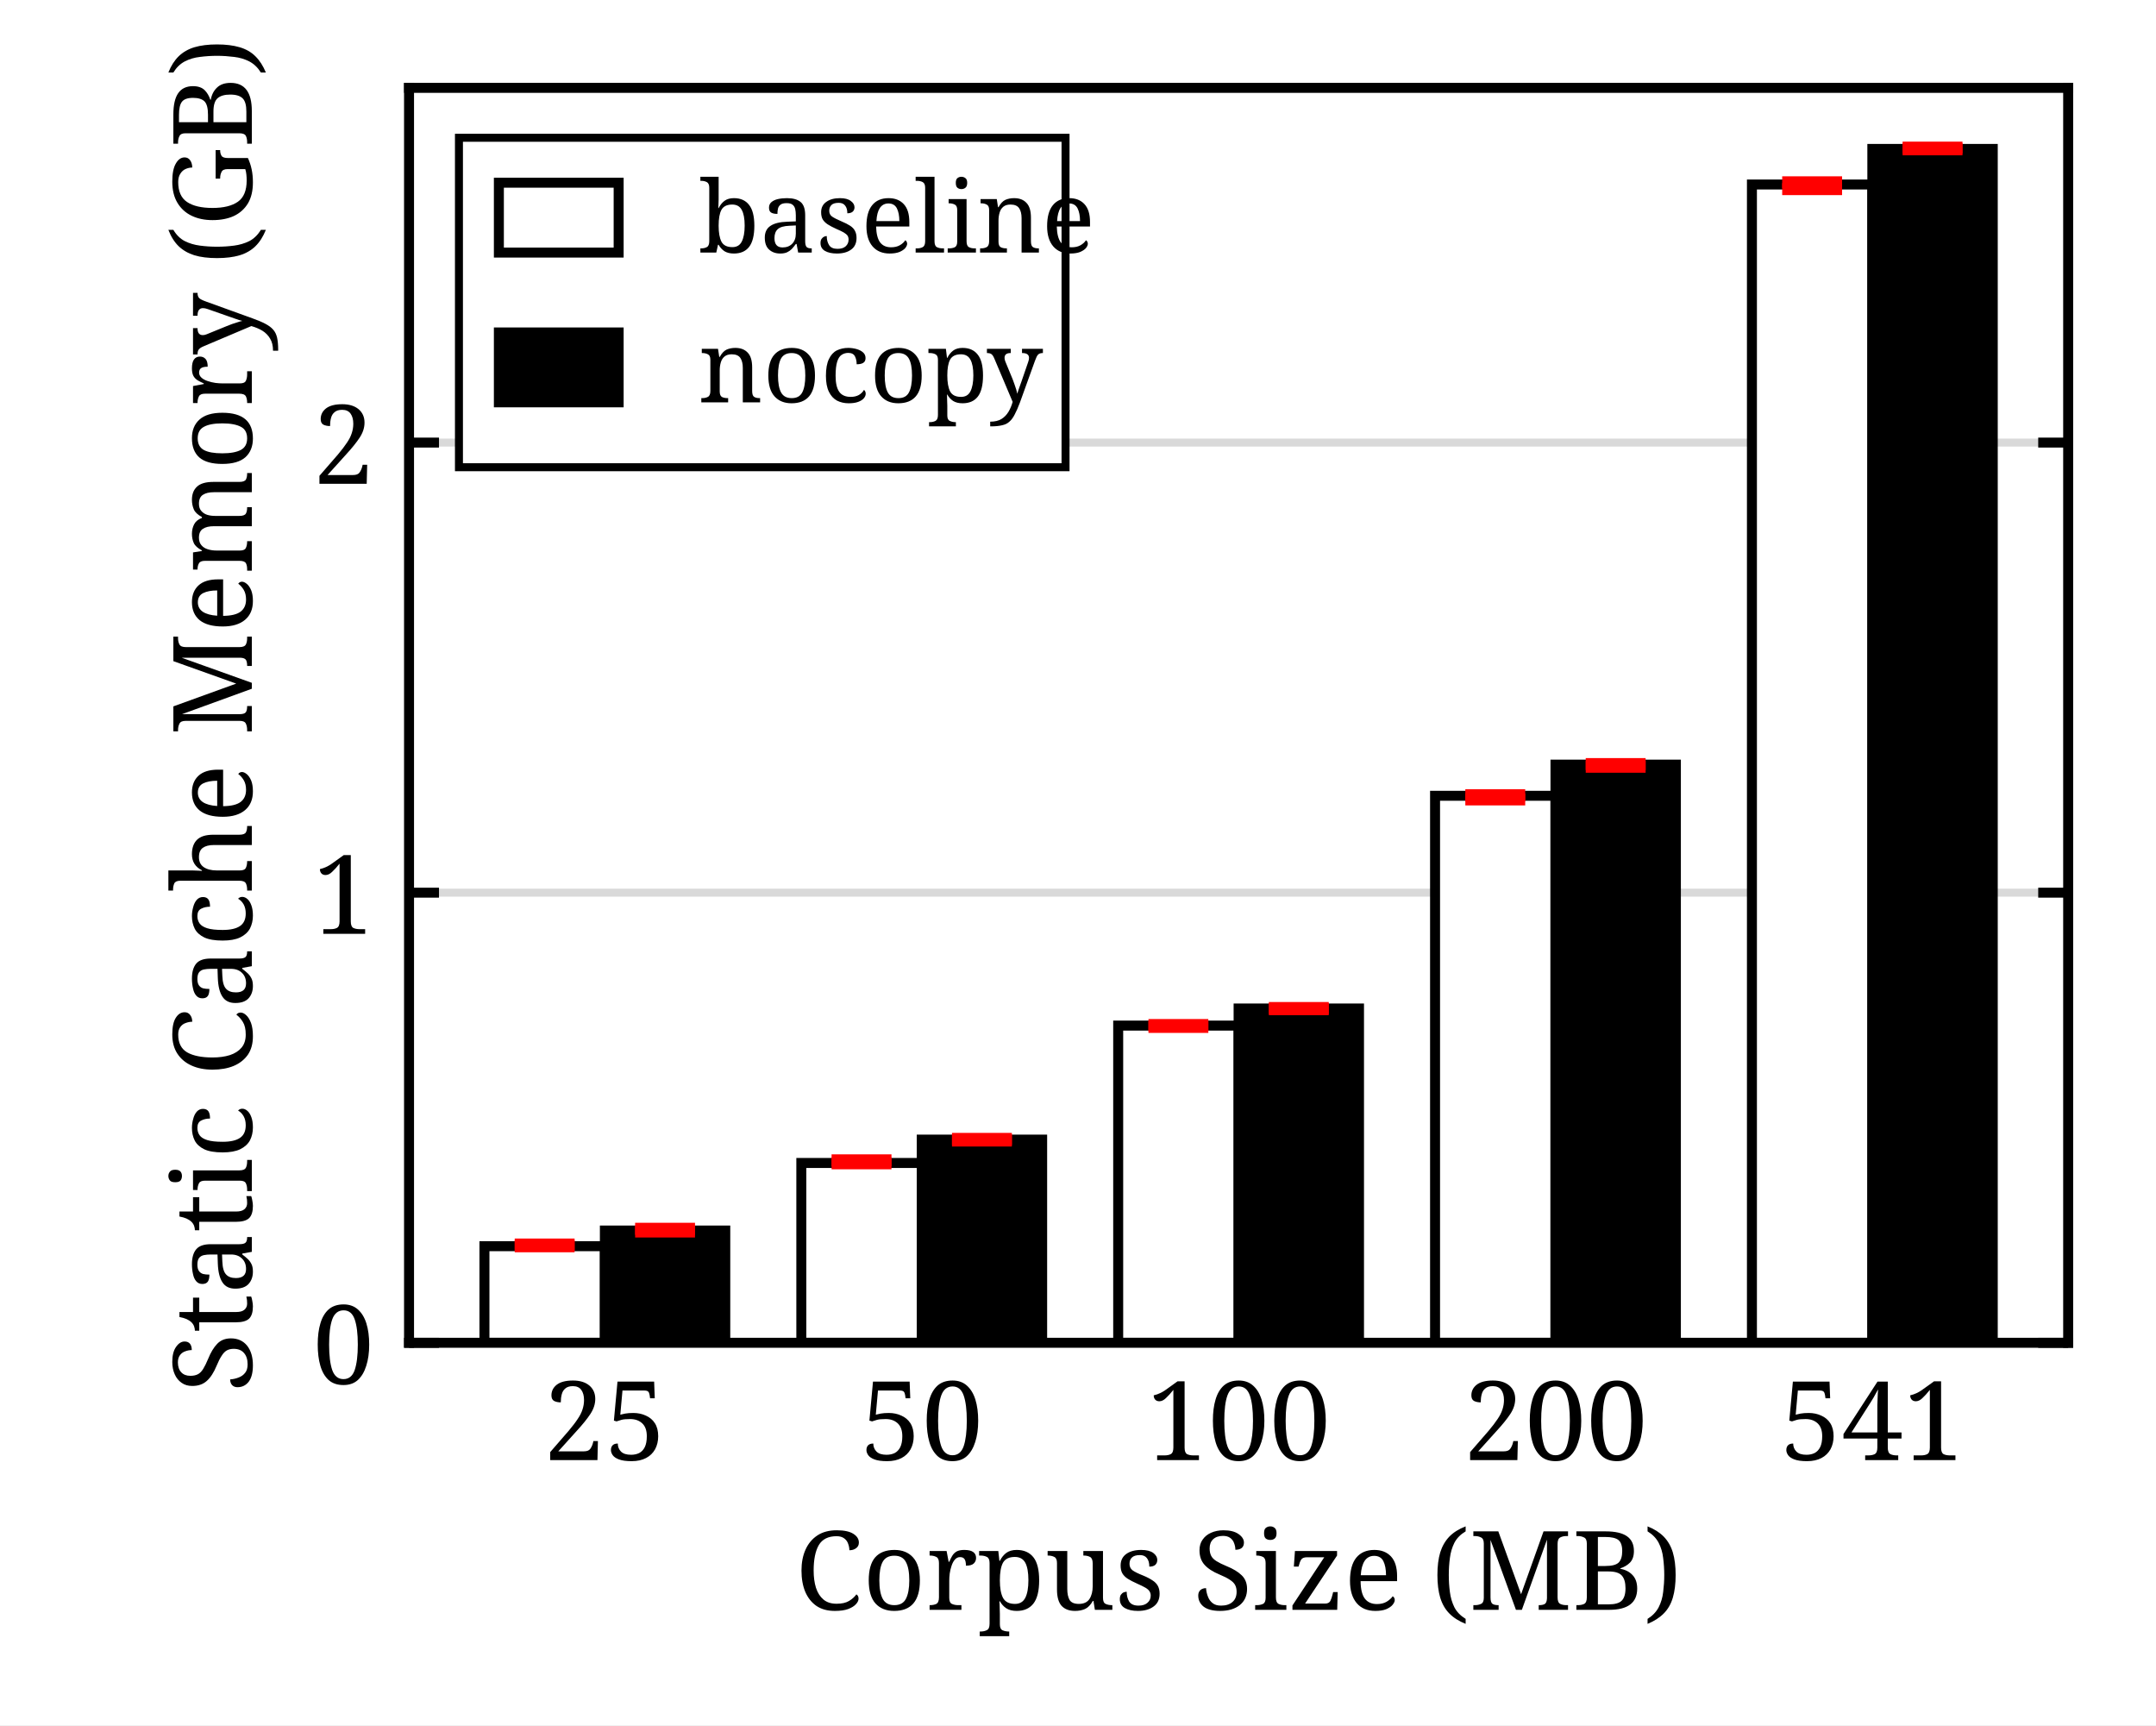
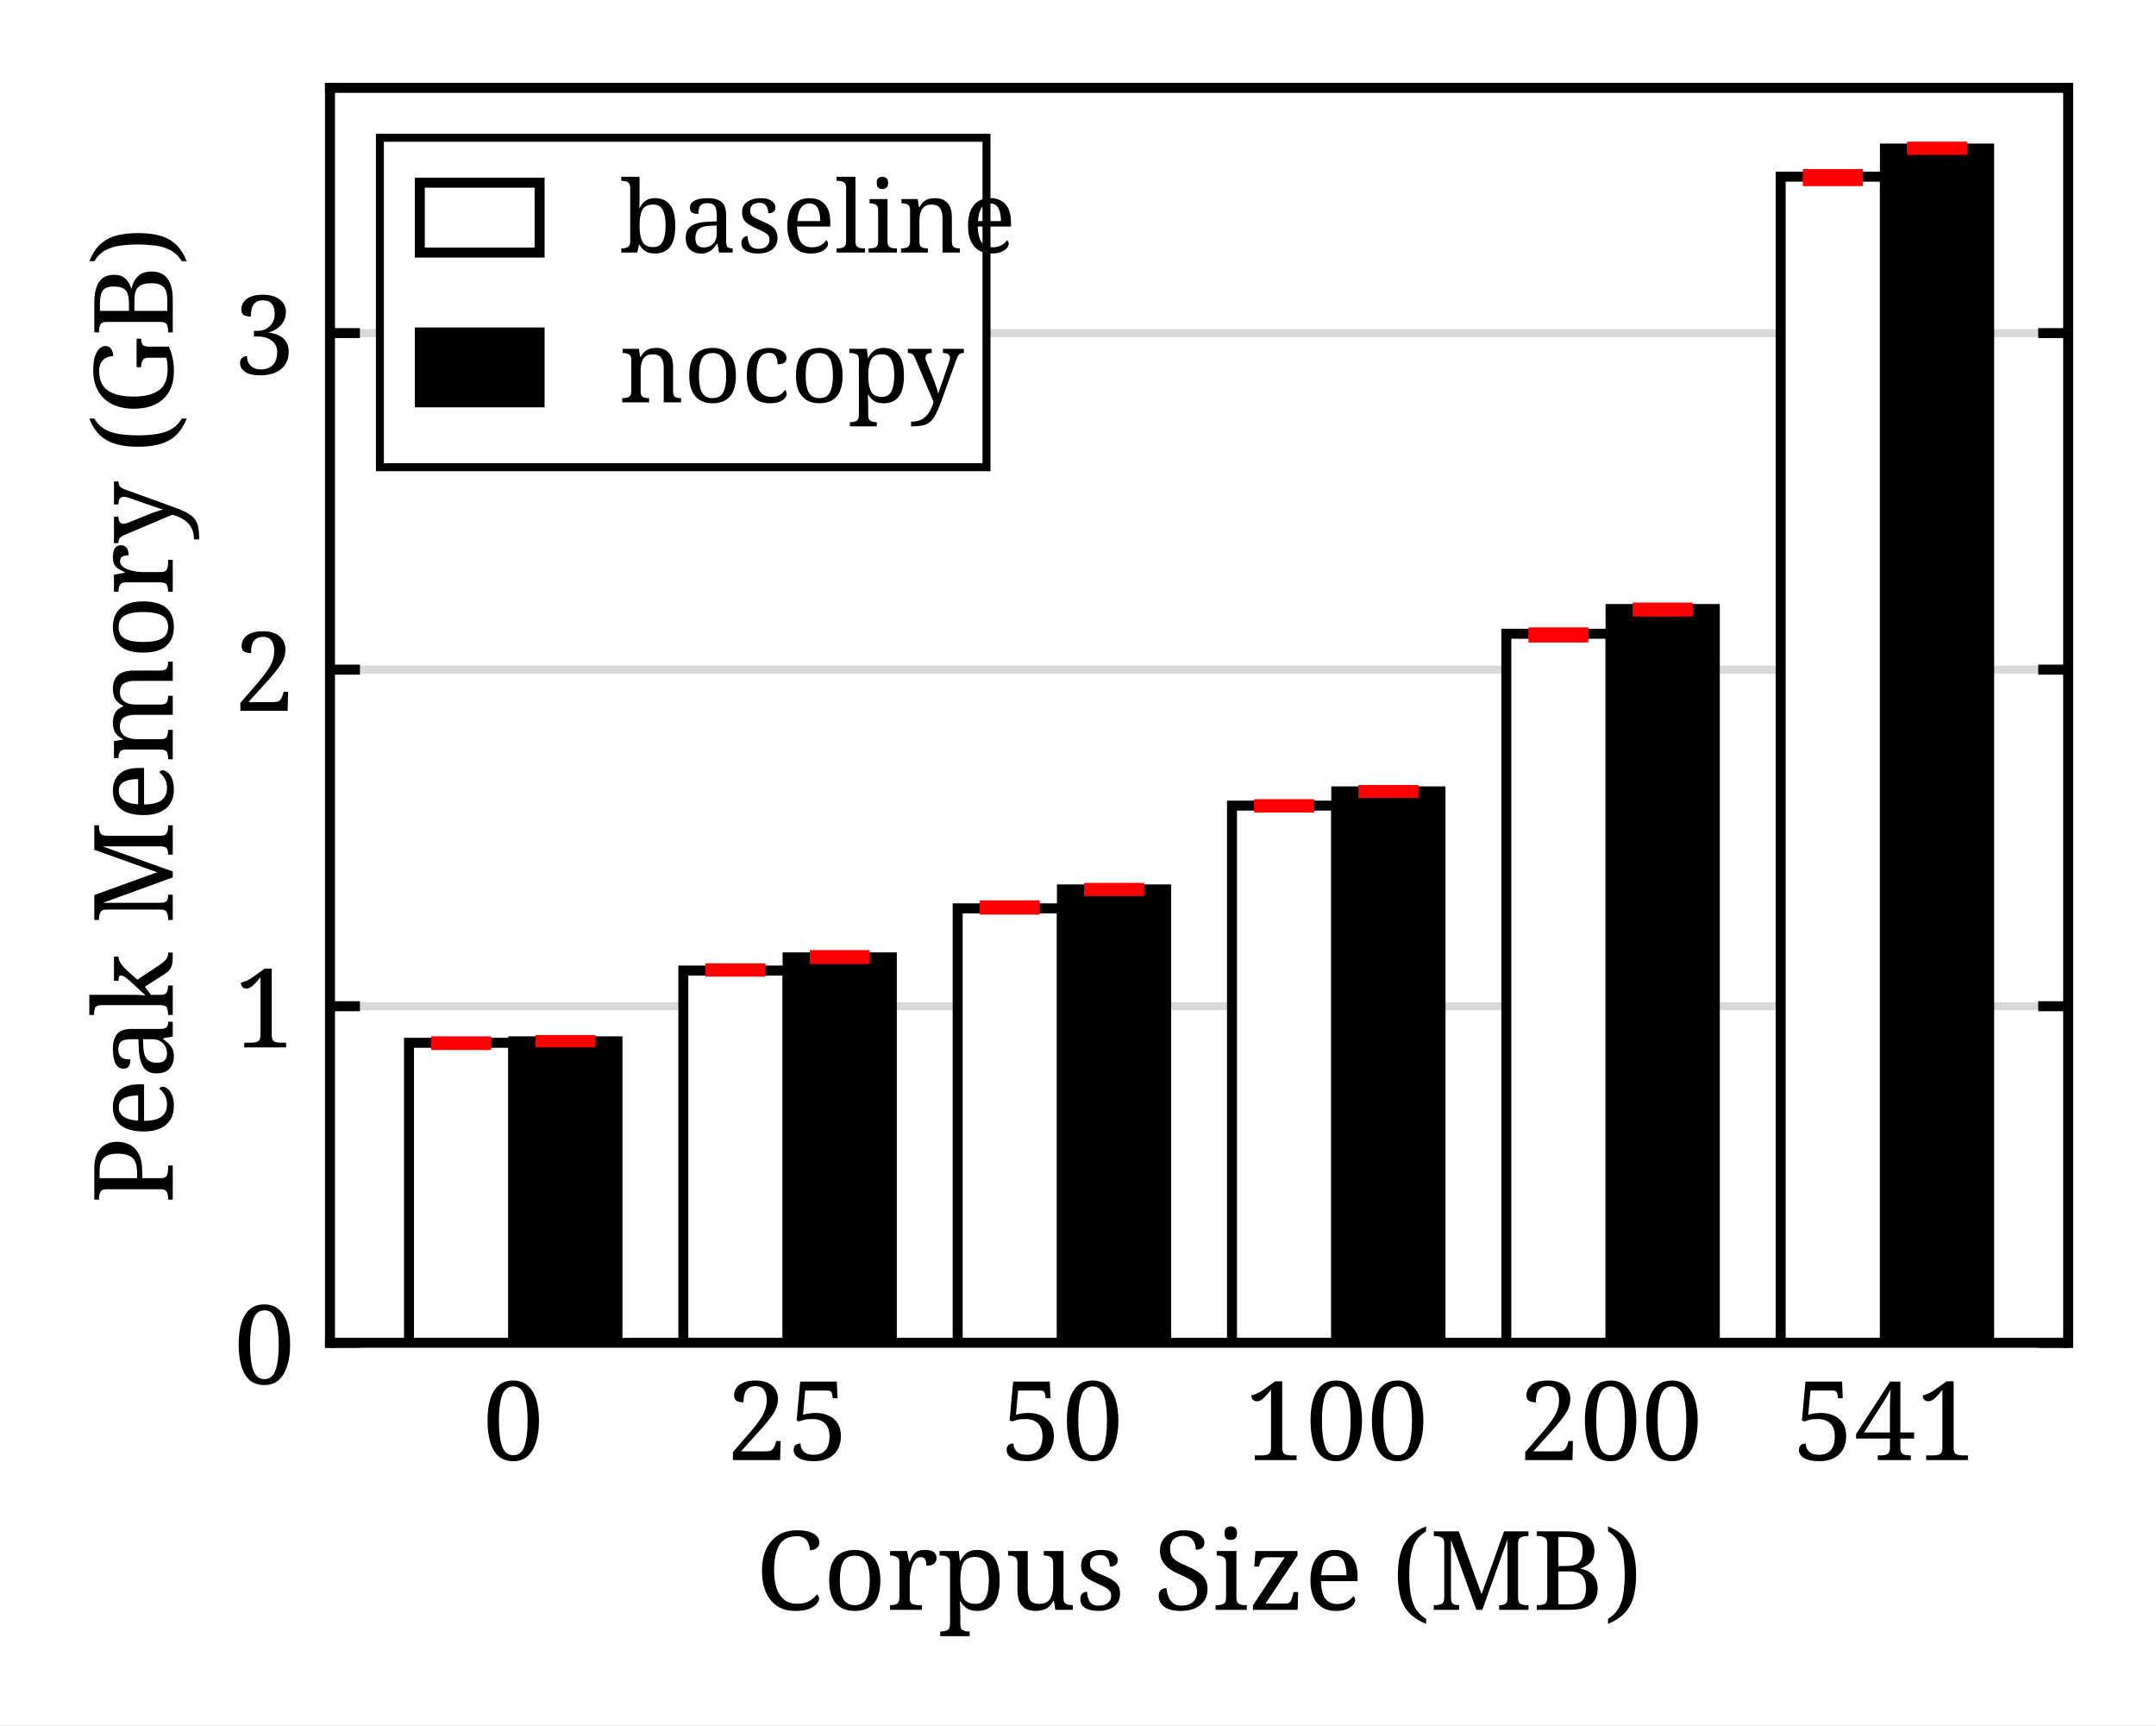
<svg xmlns="http://www.w3.org/2000/svg" xmlns:xlink="http://www.w3.org/1999/xlink" width="216pt" height="172.8pt" viewBox="0 0 216 172.8" version="1.1">
  <defs>
    <style type="text/css">*{stroke-linejoin: round; stroke-linecap: butt}</style>
  </defs>
  <g id="figure_1">
    <g id="patch_1">
      <path d="M 0 172.8  L 216 172.8  L 216 0  L 0 0  z " style="fill: #ffffff" />
    </g>
    <g id="axes_1">
      <g id="patch_2">
-         <path d="M 40.98 134.5  L 207.2 134.5  L 207.2 8.8  L 40.98 8.8  z " style="fill: #ffffff" />
+         <path d="M 33.06 134.5  L 207.2 134.5  L 207.2 8.8  L 33.06 8.8  z " style="fill: #ffffff" />
      </g>
      <g id="matplotlib.axis_1">
        <g id="xtick_1">
          <g id="text_1">
-             <text style="font-size: 11px; font-family: 'STIXGeneral', serif; text-anchor: middle" x="60.599" y="146.25" transform="rotate(-0 60.59878 146.25)">25</text>
+             <text style="font-size: 11px; font-family: 'STIXGeneral', serif; text-anchor: middle" x="51.419" y="146.25" transform="rotate(-0 51.41946 146.25)">0</text>
          </g>
        </g>
        <g id="xtick_2">
          <g id="text_2">
-             <text style="font-size: 11px; font-family: 'STIXGeneral', serif; text-anchor: middle" x="92.344" y="146.25" transform="rotate(-0 92.34439 146.25)">50</text>
+             <text style="font-size: 11px; font-family: 'STIXGeneral', serif; text-anchor: middle" x="78.904" y="146.25" transform="rotate(-0 78.90367 146.25)">25</text>
          </g>
        </g>
        <g id="xtick_3">
          <g id="text_3">
-             <text style="font-size: 11px; font-family: 'STIXGeneral', serif; text-anchor: middle" x="124.09" y="146.25" transform="rotate(-0 124.09 146.25)">100</text>
+             <text style="font-size: 11px; font-family: 'STIXGeneral', serif; text-anchor: middle" x="106.388" y="146.25" transform="rotate(-0 106.3879 146.25)">50</text>
          </g>
        </g>
        <g id="xtick_4">
          <g id="text_4">
-             <text style="font-size: 11px; font-family: 'STIXGeneral', serif; text-anchor: middle" x="155.836" y="146.25" transform="rotate(-0 155.8356 146.25)">200</text>
+             <text style="font-size: 11px; font-family: 'STIXGeneral', serif; text-anchor: middle" x="133.872" y="146.25" transform="rotate(-0 133.8721 146.25)">100</text>
          </g>
        </g>
        <g id="xtick_5">
          <g id="text_5">
-             <text style="font-size: 11px; font-family: 'STIXGeneral', serif; text-anchor: middle" x="187.581" y="146.25" transform="rotate(-0 187.5812 146.25)">541</text>
-           </g>
-         </g>
-         <g id="text_6">
-           <text style="font-size: 11px; font-family: 'STIXGeneral', serif; text-anchor: middle" x="124.09" y="161.25" transform="rotate(-0 124.09 161.25)">Corpus Size (MB)</text>
+             <text style="font-size: 11px; font-family: 'STIXGeneral', serif; text-anchor: middle" x="161.356" y="146.25" transform="rotate(-0 161.3563 146.25)">200</text>
+           </g>
+         </g>
+         <g id="xtick_6">
+           <g id="text_6">
+             <text style="font-size: 11px; font-family: 'STIXGeneral', serif; text-anchor: middle" x="188.841" y="146.25" transform="rotate(-0 188.8405 146.25)">541</text>
+           </g>
+         </g>
+         <g id="text_7">
+           <text style="font-size: 11px; font-family: 'STIXGeneral', serif; text-anchor: middle" x="120.13" y="161.25" transform="rotate(-0 120.13 161.25)">Corpus Size (MB)</text>
        </g>
      </g>
      <g id="matplotlib.axis_2">
        <g id="ytick_1">
          <g id="line2d_1">
-             <path d="M 40.98 134.5  L 207.2 134.5  " clip-path="url(#p76d71567d2)" style="fill: none; stroke: #d9d9d9; stroke-width: 0.8; stroke-linecap: square" />
+             <path d="M 33.06 134.5  L 207.2 134.5  " clip-path="url(#p39744489fa)" style="fill: none; stroke: #d9d9d9; stroke-width: 0.8; stroke-linecap: square" />
          </g>
          <g id="line2d_2">
            <defs>
              <path id="mdae82fceea" d="M 0 0  L 3 0  " style="stroke: #000000" />
            </defs>
            <g>
-               <use xlink:href="#mdae82fceea" x="40.98" y="134.5" style="stroke: #000000" />
+               <use xlink:href="#mdae82fceea" x="33.06" y="134.5" style="stroke: #000000" />
            </g>
          </g>
          <g id="line2d_3">
            <defs>
              <path id="m9e3574b6be" d="M 0 0  L -3 0  " style="stroke: #000000" />
            </defs>
            <g>
              <use xlink:href="#m9e3574b6be" x="207.2" y="134.5" style="stroke: #000000" />
            </g>
          </g>
-           <g id="text_7">
-             <text style="font-size: 11px; font-family: 'STIXGeneral', serif; text-anchor: end" x="37.48" y="138.625" transform="rotate(-0 37.48 138.625)">0</text>
+           <g id="text_8">
+             <text style="font-size: 11px; font-family: 'STIXGeneral', serif; text-anchor: end" x="29.56" y="138.625" transform="rotate(-0 29.56 138.625)">0</text>
          </g>
        </g>
        <g id="ytick_2">
          <g id="line2d_4">
-             <path d="M 40.98 89.416  L 207.2 89.416  " clip-path="url(#p76d71567d2)" style="fill: none; stroke: #d9d9d9; stroke-width: 0.8; stroke-linecap: square" />
+             <path d="M 33.06 100.788  L 207.2 100.788  " clip-path="url(#p39744489fa)" style="fill: none; stroke: #d9d9d9; stroke-width: 0.8; stroke-linecap: square" />
          </g>
          <g id="line2d_5">
            <g>
-               <use xlink:href="#mdae82fceea" x="40.98" y="89.416" style="stroke: #000000" />
+               <use xlink:href="#mdae82fceea" x="33.06" y="100.788" style="stroke: #000000" />
            </g>
          </g>
          <g id="line2d_6">
            <g>
-               <use xlink:href="#m9e3574b6be" x="207.2" y="89.416" style="stroke: #000000" />
-             </g>
-           </g>
-           <g id="text_8">
-             <text style="font-size: 11px; font-family: 'STIXGeneral', serif; text-anchor: end" x="37.48" y="93.541" transform="rotate(-0 37.48 93.54146)">1</text>
+               <use xlink:href="#m9e3574b6be" x="207.2" y="100.788" style="stroke: #000000" />
+             </g>
+           </g>
+           <g id="text_9">
+             <text style="font-size: 11px; font-family: 'STIXGeneral', serif; text-anchor: end" x="29.56" y="104.913" transform="rotate(-0 29.56 104.9131)">1</text>
          </g>
        </g>
        <g id="ytick_3">
          <g id="line2d_7">
-             <path d="M 40.98 44.333  L 207.2 44.333  " clip-path="url(#p76d71567d2)" style="fill: none; stroke: #d9d9d9; stroke-width: 0.8; stroke-linecap: square" />
+             <path d="M 33.06 67.076  L 207.2 67.076  " clip-path="url(#p39744489fa)" style="fill: none; stroke: #d9d9d9; stroke-width: 0.8; stroke-linecap: square" />
          </g>
          <g id="line2d_8">
            <g>
-               <use xlink:href="#mdae82fceea" x="40.98" y="44.333" style="stroke: #000000" />
+               <use xlink:href="#mdae82fceea" x="33.06" y="67.076" style="stroke: #000000" />
            </g>
          </g>
          <g id="line2d_9">
            <g>
-               <use xlink:href="#m9e3574b6be" x="207.2" y="44.333" style="stroke: #000000" />
-             </g>
-           </g>
-           <g id="text_9">
-             <text style="font-size: 11px; font-family: 'STIXGeneral', serif; text-anchor: end" x="37.48" y="48.458" transform="rotate(-0 37.48 48.45791)">2</text>
-           </g>
-         </g>
-         <g id="text_10">
-           <text style="font-size: 11px; font-family: 'STIXGeneral', serif; text-anchor: middle" x="25.23" y="71.65" transform="rotate(-90 25.23 71.65)">Static Cache Memory (GB)</text>
+               <use xlink:href="#m9e3574b6be" x="207.2" y="67.076" style="stroke: #000000" />
+             </g>
+           </g>
+           <g id="text_10">
+             <text style="font-size: 11px; font-family: 'STIXGeneral', serif; text-anchor: end" x="29.56" y="71.201" transform="rotate(-0 29.56 71.20124)">2</text>
+           </g>
+         </g>
+         <g id="ytick_4">
+           <g id="line2d_10">
+             <path d="M 33.06 33.364  L 207.2 33.364  " clip-path="url(#p39744489fa)" style="fill: none; stroke: #d9d9d9; stroke-width: 0.8; stroke-linecap: square" />
+           </g>
+           <g id="line2d_11">
+             <g>
+               <use xlink:href="#mdae82fceea" x="33.06" y="33.364" style="stroke: #000000" />
+             </g>
+           </g>
+           <g id="line2d_12">
+             <g>
+               <use xlink:href="#m9e3574b6be" x="207.2" y="33.364" style="stroke: #000000" />
+             </g>
+           </g>
+           <g id="text_11">
+             <text style="font-size: 11px; font-family: 'STIXGeneral', serif; text-anchor: end" x="29.56" y="37.489" transform="rotate(-0 29.56 37.48936)">3</text>
+           </g>
+         </g>
+         <g id="text_12">
+           <text style="font-size: 11px; font-family: 'STIXGeneral', serif; text-anchor: middle" x="17.31" y="71.65" transform="rotate(-90 17.31 71.65)">Peak Memory (GB)</text>
        </g>
      </g>
      <g id="patch_3">
-         <path d="M 48.535 134.5  L 60.599 134.5  L 60.599 124.824  L 48.535 124.824  z " clip-path="url(#p76d71567d2)" style="fill: #ffffff; stroke: #000000; stroke-linejoin: miter" />
+         <path d="M 40.975 134.5  L 51.419 134.5  L 51.419 104.452  L 40.975 104.452  z " clip-path="url(#p39744489fa)" style="fill: #ffffff; stroke: #000000; stroke-linejoin: miter" />
      </g>
      <g id="patch_4">
-         <path d="M 80.281 134.5  L 92.344 134.5  L 92.344 116.49  L 80.281 116.49  z " clip-path="url(#p76d71567d2)" style="fill: #ffffff; stroke: #000000; stroke-linejoin: miter" />
+         <path d="M 68.46 134.5  L 78.904 134.5  L 78.904 97.217  L 68.46 97.217  z " clip-path="url(#p39744489fa)" style="fill: #ffffff; stroke: #000000; stroke-linejoin: miter" />
      </g>
      <g id="patch_5">
-         <path d="M 112.027 134.5  L 124.09 134.5  L 124.09 102.73  L 112.027 102.73  z " clip-path="url(#p76d71567d2)" style="fill: #ffffff; stroke: #000000; stroke-linejoin: miter" />
+         <path d="M 95.944 134.5  L 106.388 134.5  L 106.388 90.984  L 95.944 90.984  z " clip-path="url(#p39744489fa)" style="fill: #ffffff; stroke: #000000; stroke-linejoin: miter" />
      </g>
      <g id="patch_6">
-         <path d="M 143.772 134.5  L 155.836 134.5  L 155.836 79.709  L 143.772 79.709  z " clip-path="url(#p76d71567d2)" style="fill: #ffffff; stroke: #000000; stroke-linejoin: miter" />
+         <path d="M 123.428 134.5  L 133.872 134.5  L 133.872 80.695  L 123.428 80.695  z " clip-path="url(#p39744489fa)" style="fill: #ffffff; stroke: #000000; stroke-linejoin: miter" />
      </g>
      <g id="patch_7">
-         <path d="M 175.518 134.5  L 187.581 134.5  L 187.581 18.48  L 175.518 18.48  z " clip-path="url(#p76d71567d2)" style="fill: #ffffff; stroke: #000000; stroke-linejoin: miter" />
+         <path d="M 150.912 134.5  L 161.356 134.5  L 161.356 63.481  L 150.912 63.481  z " clip-path="url(#p39744489fa)" style="fill: #ffffff; stroke: #000000; stroke-linejoin: miter" />
      </g>
      <g id="patch_8">
-         <path d="M 60.599 134.5  L 72.662 134.5  L 72.662 123.259  L 60.599 123.259  z " clip-path="url(#p76d71567d2)" style="stroke: #000000; stroke-linejoin: miter" />
+         <path d="M 178.397 134.5  L 188.841 134.5  L 188.841 17.696  L 178.397 17.696  z " clip-path="url(#p39744489fa)" style="fill: #ffffff; stroke: #000000; stroke-linejoin: miter" />
      </g>
      <g id="patch_9">
-         <path d="M 92.344 134.5  L 104.408 134.5  L 104.408 114.151  L 92.344 114.151  z " clip-path="url(#p76d71567d2)" style="stroke: #000000; stroke-linejoin: miter" />
+         <path d="M 51.419 134.5  L 61.863 134.5  L 61.863 104.304  L 51.419 104.304  z " clip-path="url(#p39744489fa)" style="stroke: #000000; stroke-linejoin: miter" />
      </g>
      <g id="patch_10">
-         <path d="M 124.09 134.5  L 136.153 134.5  L 136.153 101.019  L 124.09 101.019  z " clip-path="url(#p76d71567d2)" style="stroke: #000000; stroke-linejoin: miter" />
+         <path d="M 78.904 134.5  L 89.348 134.5  L 89.348 95.898  L 78.904 95.898  z " clip-path="url(#p39744489fa)" style="stroke: #000000; stroke-linejoin: miter" />
      </g>
      <g id="patch_11">
-         <path d="M 155.836 134.5  L 167.899 134.5  L 167.899 76.591  L 155.836 76.591  z " clip-path="url(#p76d71567d2)" style="stroke: #000000; stroke-linejoin: miter" />
+         <path d="M 106.388 134.5  L 116.832 134.5  L 116.832 89.088  L 106.388 89.088  z " clip-path="url(#p39744489fa)" style="stroke: #000000; stroke-linejoin: miter" />
      </g>
      <g id="patch_12">
-         <path d="M 187.581 134.5  L 199.645 134.5  L 199.645 14.916  L 187.581 14.916  z " clip-path="url(#p76d71567d2)" style="stroke: #000000; stroke-linejoin: miter" />
+         <path d="M 133.872 134.5  L 144.316 134.5  L 144.316 79.268  L 133.872 79.268  z " clip-path="url(#p39744489fa)" style="stroke: #000000; stroke-linejoin: miter" />
      </g>
      <g id="patch_13">
-         <path d="M 40.98 134.5  L 40.98 8.8  " style="fill: none; stroke: #000000; stroke-linejoin: miter; stroke-linecap: square" />
+         <path d="M 161.356 134.5  L 171.8 134.5  L 171.8 61.002  L 161.356 61.002  z " clip-path="url(#p39744489fa)" style="stroke: #000000; stroke-linejoin: miter" />
      </g>
      <g id="patch_14">
+         <path d="M 188.841 134.5  L 199.285 134.5  L 199.285 14.883  L 188.841 14.883  z " clip-path="url(#p39744489fa)" style="stroke: #000000; stroke-linejoin: miter" />
+       </g>
+       <g id="patch_15">
+         <path d="M 33.06 134.5  L 33.06 8.8  " style="fill: none; stroke: #000000; stroke-linejoin: miter; stroke-linecap: square" />
+       </g>
+       <g id="patch_16">
        <path d="M 207.2 134.5  L 207.2 8.8  " style="fill: none; stroke: #000000; stroke-linejoin: miter; stroke-linecap: square" />
      </g>
-       <g id="patch_15">
-         <path d="M 40.98 134.5  L 207.2 134.5  " style="fill: none; stroke: #000000; stroke-linejoin: miter; stroke-linecap: square" />
-       </g>
-       <g id="patch_16">
-         <path d="M 40.98 8.8  L 207.2 8.8  " style="fill: none; stroke: #000000; stroke-linejoin: miter; stroke-linecap: square" />
+       <g id="patch_17">
+         <path d="M 33.06 134.5  L 207.2 134.5  " style="fill: none; stroke: #000000; stroke-linejoin: miter; stroke-linecap: square" />
+       </g>
+       <g id="patch_18">
+         <path d="M 33.06 8.8  L 207.2 8.8  " style="fill: none; stroke: #000000; stroke-linejoin: miter; stroke-linecap: square" />
      </g>
      <g id="LineCollection_1">
-         <path d="M 54.567 124.836  L 54.567 124.66  " clip-path="url(#p76d71567d2)" style="fill: none; stroke: #ff0000; stroke-width: 1.2" />
-         <path d="M 86.313 116.524  L 86.313 116.225  " clip-path="url(#p76d71567d2)" style="fill: none; stroke: #ff0000; stroke-width: 1.2" />
-         <path d="M 118.058 102.861  L 118.058 102.675  " clip-path="url(#p76d71567d2)" style="fill: none; stroke: #ff0000; stroke-width: 1.2" />
-         <path d="M 149.804 80.075  L 149.804 79.654  " clip-path="url(#p76d71567d2)" style="fill: none; stroke: #ff0000; stroke-width: 1.2" />
-         <path d="M 181.55 18.945  L 181.55 18.26  " clip-path="url(#p76d71567d2)" style="fill: none; stroke: #ff0000; stroke-width: 1.2" />
-       </g>
-       <g id="line2d_10">
+         <path d="M 46.197 104.573  L 46.197 104.407  " clip-path="url(#p39744489fa)" style="fill: none; stroke: #ff0000; stroke-width: 1.2" />
+         <path d="M 73.682 97.226  L 73.682 97.094  " clip-path="url(#p39744489fa)" style="fill: none; stroke: #ff0000; stroke-width: 1.2" />
+         <path d="M 101.166 91.01  L 101.166 90.787  " clip-path="url(#p39744489fa)" style="fill: none; stroke: #ff0000; stroke-width: 1.2" />
+         <path d="M 128.65 80.794  L 128.65 80.654  " clip-path="url(#p39744489fa)" style="fill: none; stroke: #ff0000; stroke-width: 1.2" />
+         <path d="M 156.134 63.755  L 156.134 63.44  " clip-path="url(#p39744489fa)" style="fill: none; stroke: #ff0000; stroke-width: 1.2" />
+         <path d="M 183.619 18.044  L 183.619 17.532  " clip-path="url(#p39744489fa)" style="fill: none; stroke: #ff0000; stroke-width: 1.2" />
+       </g>
+       <g id="line2d_13">
        <defs>
          <path id="m49be664565" d="M 3 0  L -3 -0  " style="stroke: #ff0000; stroke-width: 1.2" />
        </defs>
-         <g clip-path="url(#p76d71567d2)">
-           <use xlink:href="#m49be664565" x="54.567" y="124.836" style="fill: #1f77b4; stroke: #ff0000; stroke-width: 1.2" />
-           <use xlink:href="#m49be664565" x="86.313" y="116.524" style="fill: #1f77b4; stroke: #ff0000; stroke-width: 1.2" />
-           <use xlink:href="#m49be664565" x="118.058" y="102.861" style="fill: #1f77b4; stroke: #ff0000; stroke-width: 1.2" />
-           <use xlink:href="#m49be664565" x="149.804" y="80.075" style="fill: #1f77b4; stroke: #ff0000; stroke-width: 1.2" />
-           <use xlink:href="#m49be664565" x="181.55" y="18.945" style="fill: #1f77b4; stroke: #ff0000; stroke-width: 1.2" />
-         </g>
-       </g>
-       <g id="line2d_11">
-         <g clip-path="url(#p76d71567d2)">
-           <use xlink:href="#m49be664565" x="54.567" y="124.66" style="fill: #1f77b4; stroke: #ff0000; stroke-width: 1.2" />
-           <use xlink:href="#m49be664565" x="86.313" y="116.225" style="fill: #1f77b4; stroke: #ff0000; stroke-width: 1.2" />
-           <use xlink:href="#m49be664565" x="118.058" y="102.675" style="fill: #1f77b4; stroke: #ff0000; stroke-width: 1.2" />
-           <use xlink:href="#m49be664565" x="149.804" y="79.654" style="fill: #1f77b4; stroke: #ff0000; stroke-width: 1.2" />
-           <use xlink:href="#m49be664565" x="181.55" y="18.26" style="fill: #1f77b4; stroke: #ff0000; stroke-width: 1.2" />
+         <g clip-path="url(#p39744489fa)">
+           <use xlink:href="#m49be664565" x="46.197" y="104.573" style="fill: #1f77b4; stroke: #ff0000; stroke-width: 1.2" />
+           <use xlink:href="#m49be664565" x="73.682" y="97.226" style="fill: #1f77b4; stroke: #ff0000; stroke-width: 1.2" />
+           <use xlink:href="#m49be664565" x="101.166" y="91.01" style="fill: #1f77b4; stroke: #ff0000; stroke-width: 1.2" />
+           <use xlink:href="#m49be664565" x="128.65" y="80.794" style="fill: #1f77b4; stroke: #ff0000; stroke-width: 1.2" />
+           <use xlink:href="#m49be664565" x="156.134" y="63.755" style="fill: #1f77b4; stroke: #ff0000; stroke-width: 1.2" />
+           <use xlink:href="#m49be664565" x="183.619" y="18.044" style="fill: #1f77b4; stroke: #ff0000; stroke-width: 1.2" />
+         </g>
+       </g>
+       <g id="line2d_14">
+         <g clip-path="url(#p39744489fa)">
+           <use xlink:href="#m49be664565" x="46.197" y="104.407" style="fill: #1f77b4; stroke: #ff0000; stroke-width: 1.2" />
+           <use xlink:href="#m49be664565" x="73.682" y="97.094" style="fill: #1f77b4; stroke: #ff0000; stroke-width: 1.2" />
+           <use xlink:href="#m49be664565" x="101.166" y="90.787" style="fill: #1f77b4; stroke: #ff0000; stroke-width: 1.2" />
+           <use xlink:href="#m49be664565" x="128.65" y="80.654" style="fill: #1f77b4; stroke: #ff0000; stroke-width: 1.2" />
+           <use xlink:href="#m49be664565" x="156.134" y="63.44" style="fill: #1f77b4; stroke: #ff0000; stroke-width: 1.2" />
+           <use xlink:href="#m49be664565" x="183.619" y="17.532" style="fill: #1f77b4; stroke: #ff0000; stroke-width: 1.2" />
        </g>
      </g>
      <g id="LineCollection_2">
-         <path d="M 66.63 123.354  L 66.63 123.083  " clip-path="url(#p76d71567d2)" style="fill: none; stroke: #ff0000; stroke-width: 1.2" />
-         <path d="M 98.376 114.243  L 98.376 114.079  " clip-path="url(#p76d71567d2)" style="fill: none; stroke: #ff0000; stroke-width: 1.2" />
-         <path d="M 130.122 101.086  L 130.122 100.971  " clip-path="url(#p76d71567d2)" style="fill: none; stroke: #ff0000; stroke-width: 1.2" />
-         <path d="M 161.867 76.805  L 161.867 76.535  " clip-path="url(#p76d71567d2)" style="fill: none; stroke: #ff0000; stroke-width: 1.2" />
-         <path d="M 193.613 14.96  L 193.613 14.786  " clip-path="url(#p76d71567d2)" style="fill: none; stroke: #ff0000; stroke-width: 1.2" />
-       </g>
-       <g id="line2d_12">
+         <path d="M 56.641 104.315  L 56.641 104.277  " clip-path="url(#p39744489fa)" style="fill: none; stroke: #ff0000; stroke-width: 1.2" />
+         <path d="M 84.126 95.969  L 84.126 95.767  " clip-path="url(#p39744489fa)" style="fill: none; stroke: #ff0000; stroke-width: 1.2" />
+         <path d="M 111.61 89.156  L 111.61 89.034  " clip-path="url(#p39744489fa)" style="fill: none; stroke: #ff0000; stroke-width: 1.2" />
+         <path d="M 139.094 79.318  L 139.094 79.232  " clip-path="url(#p39744489fa)" style="fill: none; stroke: #ff0000; stroke-width: 1.2" />
+         <path d="M 166.578 61.161  L 166.578 60.96  " clip-path="url(#p39744489fa)" style="fill: none; stroke: #ff0000; stroke-width: 1.2" />
+         <path d="M 194.063 14.916  L 194.063 14.786  " clip-path="url(#p39744489fa)" style="fill: none; stroke: #ff0000; stroke-width: 1.2" />
+       </g>
+       <g id="line2d_15">
        <defs>
          <path id="m3f663b1e8a" d="M 3 0  L -3 -0  " style="stroke: #ff0000; stroke-width: 1.2" />
        </defs>
-         <g clip-path="url(#p76d71567d2)">
-           <use xlink:href="#m3f663b1e8a" x="66.63" y="123.354" style="fill: #ff7f0e; stroke: #ff0000; stroke-width: 1.2" />
-           <use xlink:href="#m3f663b1e8a" x="98.376" y="114.243" style="fill: #ff7f0e; stroke: #ff0000; stroke-width: 1.2" />
-           <use xlink:href="#m3f663b1e8a" x="130.122" y="101.086" style="fill: #ff7f0e; stroke: #ff0000; stroke-width: 1.2" />
-           <use xlink:href="#m3f663b1e8a" x="161.867" y="76.805" style="fill: #ff7f0e; stroke: #ff0000; stroke-width: 1.2" />
-           <use xlink:href="#m3f663b1e8a" x="193.613" y="14.96" style="fill: #ff7f0e; stroke: #ff0000; stroke-width: 1.2" />
-         </g>
-       </g>
-       <g id="line2d_13">
-         <g clip-path="url(#p76d71567d2)">
-           <use xlink:href="#m3f663b1e8a" x="66.63" y="123.083" style="fill: #ff7f0e; stroke: #ff0000; stroke-width: 1.2" />
-           <use xlink:href="#m3f663b1e8a" x="98.376" y="114.079" style="fill: #ff7f0e; stroke: #ff0000; stroke-width: 1.2" />
-           <use xlink:href="#m3f663b1e8a" x="130.122" y="100.971" style="fill: #ff7f0e; stroke: #ff0000; stroke-width: 1.2" />
-           <use xlink:href="#m3f663b1e8a" x="161.867" y="76.535" style="fill: #ff7f0e; stroke: #ff0000; stroke-width: 1.2" />
-           <use xlink:href="#m3f663b1e8a" x="193.613" y="14.786" style="fill: #ff7f0e; stroke: #ff0000; stroke-width: 1.2" />
-         </g>
-       </g>
-       <g id="line2d_14" />
-       <g id="line2d_15" />
+         <g clip-path="url(#p39744489fa)">
+           <use xlink:href="#m3f663b1e8a" x="56.641" y="104.315" style="fill: #ff7f0e; stroke: #ff0000; stroke-width: 1.2" />
+           <use xlink:href="#m3f663b1e8a" x="84.126" y="95.969" style="fill: #ff7f0e; stroke: #ff0000; stroke-width: 1.2" />
+           <use xlink:href="#m3f663b1e8a" x="111.61" y="89.156" style="fill: #ff7f0e; stroke: #ff0000; stroke-width: 1.2" />
+           <use xlink:href="#m3f663b1e8a" x="139.094" y="79.318" style="fill: #ff7f0e; stroke: #ff0000; stroke-width: 1.2" />
+           <use xlink:href="#m3f663b1e8a" x="166.578" y="61.161" style="fill: #ff7f0e; stroke: #ff0000; stroke-width: 1.2" />
+           <use xlink:href="#m3f663b1e8a" x="194.063" y="14.916" style="fill: #ff7f0e; stroke: #ff0000; stroke-width: 1.2" />
+         </g>
+       </g>
+       <g id="line2d_16">
+         <g clip-path="url(#p39744489fa)">
+           <use xlink:href="#m3f663b1e8a" x="56.641" y="104.277" style="fill: #ff7f0e; stroke: #ff0000; stroke-width: 1.2" />
+           <use xlink:href="#m3f663b1e8a" x="84.126" y="95.767" style="fill: #ff7f0e; stroke: #ff0000; stroke-width: 1.2" />
+           <use xlink:href="#m3f663b1e8a" x="111.61" y="89.034" style="fill: #ff7f0e; stroke: #ff0000; stroke-width: 1.2" />
+           <use xlink:href="#m3f663b1e8a" x="139.094" y="79.232" style="fill: #ff7f0e; stroke: #ff0000; stroke-width: 1.2" />
+           <use xlink:href="#m3f663b1e8a" x="166.578" y="60.96" style="fill: #ff7f0e; stroke: #ff0000; stroke-width: 1.2" />
+           <use xlink:href="#m3f663b1e8a" x="194.063" y="14.786" style="fill: #ff7f0e; stroke: #ff0000; stroke-width: 1.2" />
+         </g>
+       </g>
+       <g id="line2d_17" />
+       <g id="line2d_18" />
      <g id="legend_1">
-         <g id="patch_17">
-           <path d="M 45.98 46.8  L 106.752 46.8  L 106.752 13.8  L 45.98 13.8  z " style="fill: #ffffff; stroke: #000000; stroke-width: 0.8; stroke-linejoin: miter" />
-         </g>
-         <g id="patch_18">
-           <path d="M 49.98 25.3  L 61.98 25.3  L 61.98 18.3  L 49.98 18.3  z " style="fill: #ffffff; stroke: #000000; stroke-linejoin: miter" />
-         </g>
-         <g id="text_11">
-           <text style="font-size: 10px; font-family: 'STIXGeneral', serif; text-anchor: start" x="69.98" y="25.3" transform="rotate(-0 69.98 25.3)">baseline</text>
-         </g>
        <g id="patch_19">
-           <path d="M 49.98 40.3  L 61.98 40.3  L 61.98 33.3  L 49.98 33.3  z " style="stroke: #000000; stroke-linejoin: miter" />
-         </g>
-         <g id="text_12">
-           <text style="font-size: 10px; font-family: 'STIXGeneral', serif; text-anchor: start" x="69.98" y="40.3" transform="rotate(-0 69.98 40.3)">nocopy</text>
+           <path d="M 38.06 46.8  L 98.832 46.8  L 98.832 13.8  L 38.06 13.8  z " style="fill: #ffffff; stroke: #000000; stroke-width: 0.8; stroke-linejoin: miter" />
+         </g>
+         <g id="patch_20">
+           <path d="M 42.06 25.3  L 54.06 25.3  L 54.06 18.3  L 42.06 18.3  z " style="fill: #ffffff; stroke: #000000; stroke-linejoin: miter" />
+         </g>
+         <g id="text_13">
+           <text style="font-size: 10px; font-family: 'STIXGeneral', serif; text-anchor: start" x="62.06" y="25.3" transform="rotate(-0 62.06 25.3)">baseline</text>
+         </g>
+         <g id="patch_21">
+           <path d="M 42.06 40.3  L 54.06 40.3  L 54.06 33.3  L 42.06 33.3  z " style="stroke: #000000; stroke-linejoin: miter" />
+         </g>
+         <g id="text_14">
+           <text style="font-size: 10px; font-family: 'STIXGeneral', serif; text-anchor: start" x="62.06" y="40.3" transform="rotate(-0 62.06 40.3)">nocopy</text>
        </g>
      </g>
    </g>
  </g>
  <defs>
-     <clipPath id="p76d71567d2">
-       <rect x="40.98" y="8.8" width="166.22" height="125.7" />
+     <clipPath id="p39744489fa">
+       <rect x="33.06" y="8.8" width="174.14" height="125.7" />
    </clipPath>
  </defs>
</svg>
